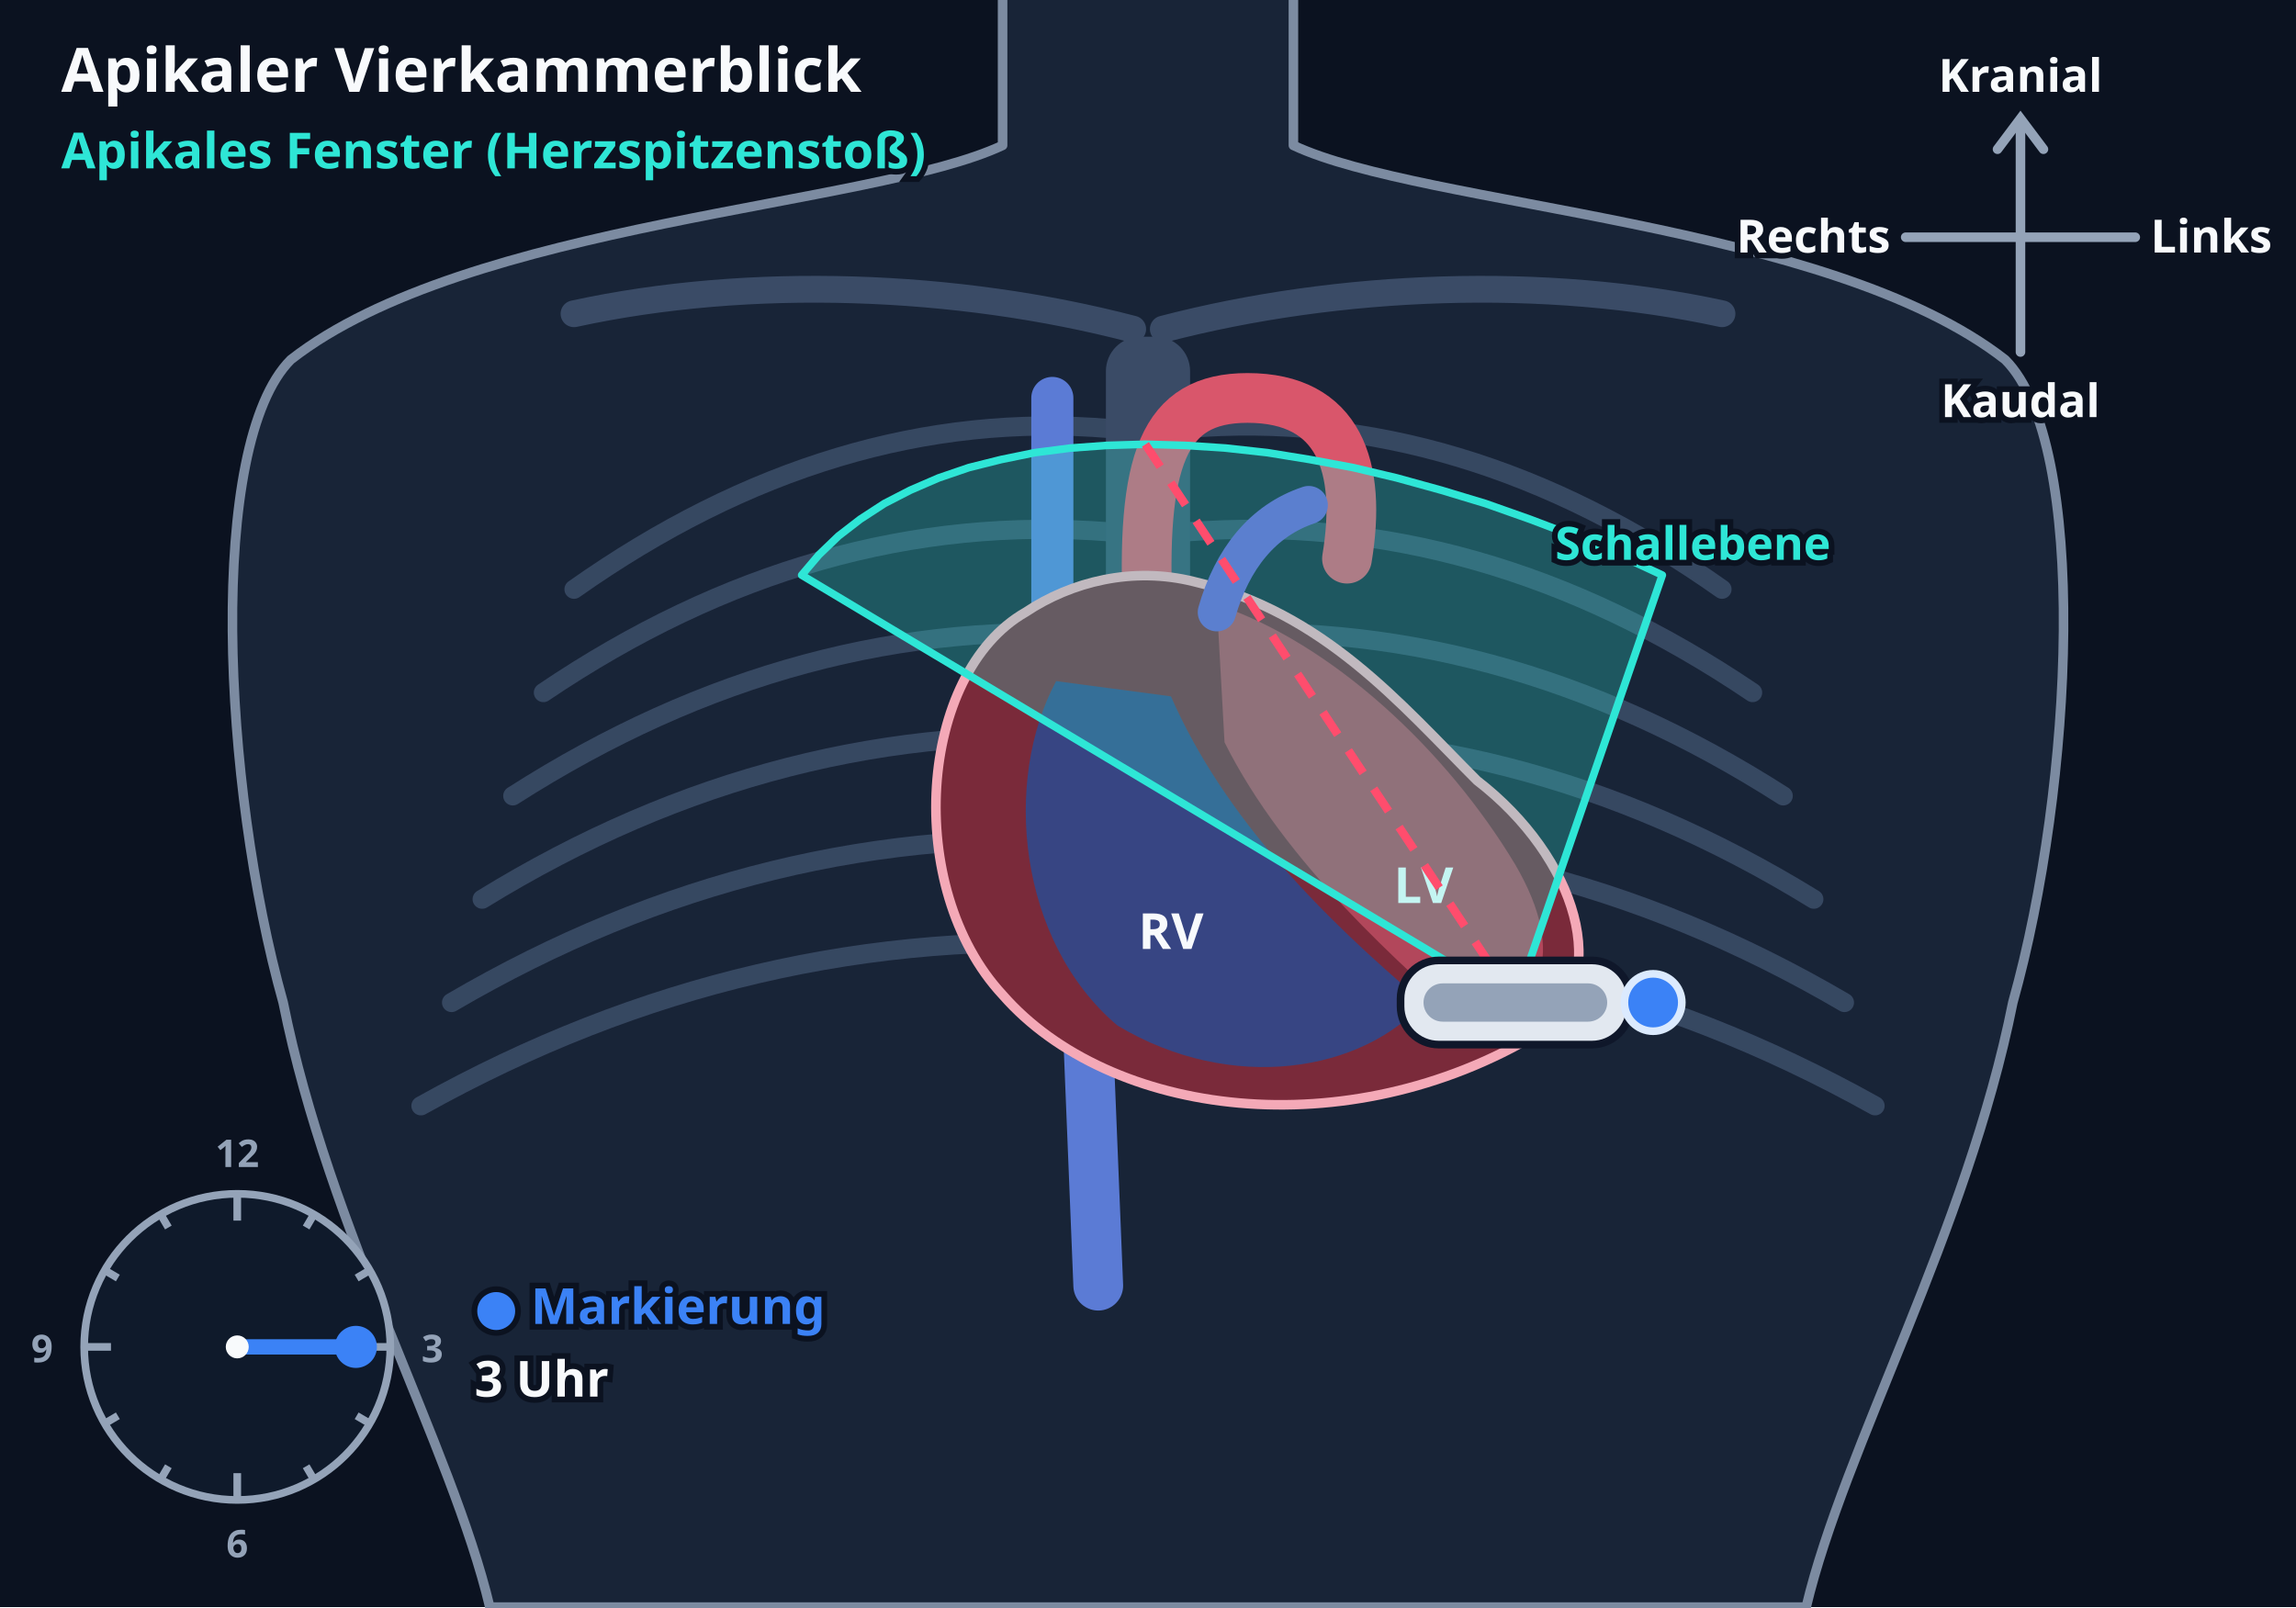
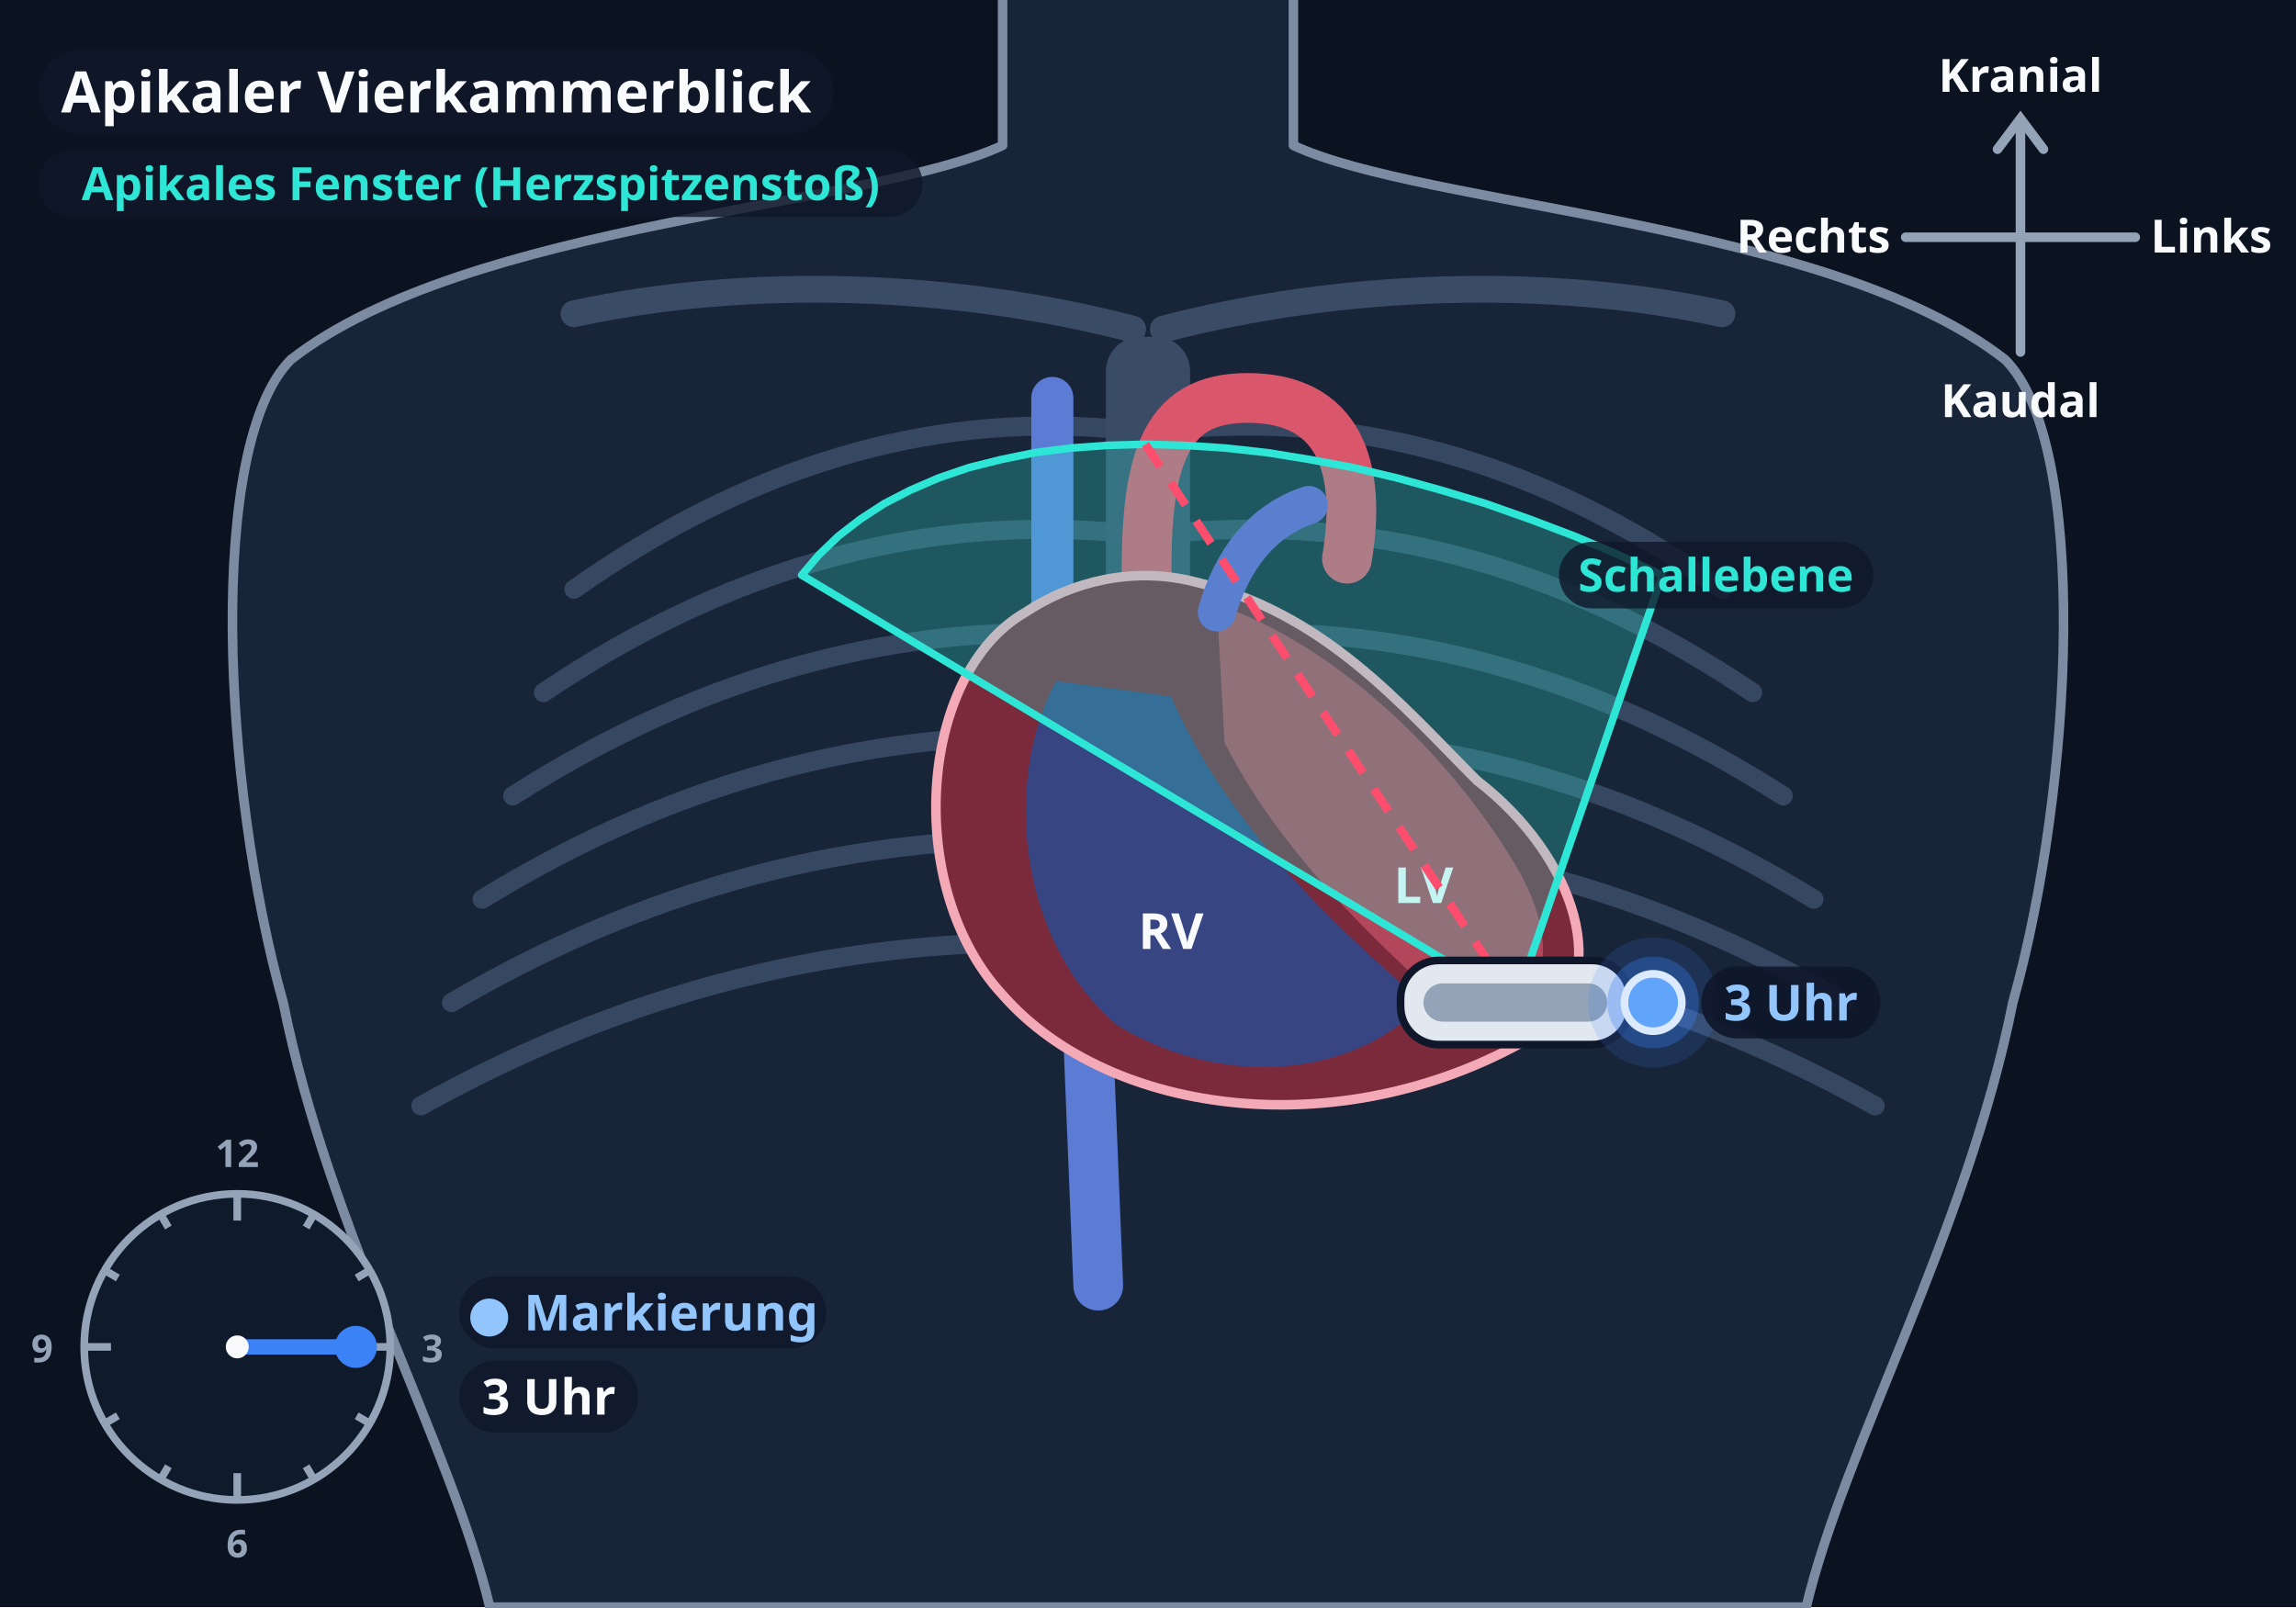
<svg xmlns="http://www.w3.org/2000/svg" width="600" height="420" viewBox="0 0 600 420">
  <rect width="600" height="420" fill="#0B1220" />
  <path d="M 262 0 L 262 38 C 228 54 122 58 76 94 C 54 116 58 205 74 262 C 86 322 118 378 128 420            L 472 420 C 482 378 514 322 526 262 C 542 205 546 116 524 94 C 478 58 372 54 338 38 L 338 0" fill="#182437" stroke="#7C8BA1" stroke-width="2.5" stroke-linejoin="round" />
  <g fill="none" stroke="#3A4B66" stroke-width="5" stroke-linecap="round" opacity="0.9">
    <path d="M 290 112 Q 218 106 150 154" />
    <path d="M 310 112 Q 382 106 450 154" />
    <path d="M 290 139 Q 213 133 142 181" />
    <path d="M 310 139 Q 387 133 458 181" />
    <path d="M 290 166 Q 209 160 134 208" />
    <path d="M 310 166 Q 391 160 466 208" />
    <path d="M 290 193 Q 204 187 126 235" />
    <path d="M 310 193 Q 396 187 474 235" />
    <path d="M 290 220 Q 200 214 118 262" />
    <path d="M 310 220 Q 400 214 482 262" />
    <path d="M 290 247 Q 196 241 110 289" />
    <path d="M 310 247 Q 404 241 490 289" />
  </g>
  <path d="M 296 86 C 250 74 196 72 150 82 M 304 86 C 350 74 404 72 450 82" fill="none" stroke="#3A4B66" stroke-width="7" stroke-linecap="round" />
  <rect x="289" y="88" width="22" height="156" rx="9" fill="#3A4B66" />
  <path d="M 291 242 L 309 242 L 300 262 Z" fill="#3A4B66" />
  <path d="M 275 158 L 275 104" stroke="#5B7BD5" stroke-width="11" stroke-linecap="round" fill="none" />
  <path d="M 284 262 L 287 336" stroke="#5B7BD5" stroke-width="13" stroke-linecap="round" fill="none" />
  <path d="M 300 162 C 298 120 304 104 326 104 C 350 104 356 122 352 146" stroke="#D9566B" stroke-width="13" stroke-linecap="round" fill="none" />
  <path d="M 268 160 C 240 176 236 232 262 260 C 290 292 352 300 402 270 C 422 256 412 224 386 204            C 366 184 346 160 312 152 C 296 148 280 152 268 160 Z" fill="#7A2A3A" stroke="#F4A9B7" stroke-width="2.5" />
  <path d="M 276 178 C 262 204 266 246 292 268 C 322 286 356 280 372 262 C 346 240 320 214 306 182 Z" fill="#2B4A8F" opacity="0.85" />
  <path d="M 318 158 C 348 168 378 196 396 226 C 410 250 402 264 386 270 C 366 252 336 226 320 194 Z" fill="#B84A5E" opacity="0.9" />
  <path d="M 318 160 C 322 146 330 136 342 132" stroke="#6A5ACD" stroke-width="10" stroke-linecap="round" fill="none" />
  <g font-family="sans-serif" font-weight="700" font-size="13" fill="#F8FAFC" text-anchor="middle">
    <text x="306" y="248">RV</text>
    <text x="372" y="236">LV</text>
  </g>
  <path d="M 396.0 262.0 L 209.5 150.3 L 214.0 145.0 L 219.1 140.1 L 224.8 135.7 L 231.1 131.6 L 237.9 128.1 L 245.3 124.9 L 253.2 122.2 L 261.6 120.1 L 270.4 118.3 L 279.7 117.1 L 289.3 116.4 L 299.3 116.1 L 309.7 116.4 L 320.3 117.1 L 331.2 118.3 L 342.3 120.1 L 353.6 122.2 L 365.0 124.9 L 376.6 128.1 L 388.2 131.6 L 399.8 135.7 L 411.4 140.1 L 423.0 145.0 L 434.4 150.3 Z" fill="#2EE6D6" fill-opacity="0.26" stroke="#2EE6D6" stroke-width="2" stroke-linejoin="round" />
  <path d="M 396.0 262.0 L 299.3 116.1" stroke="#FF4D6D" stroke-width="2.2" stroke-dasharray="7 5" fill="none" />
-   <text x="442.4" y="146.3" font-family="sans-serif" font-size="12" fill="#2EE6D6" font-weight="700" text-anchor="middle" stroke="#0B1220" stroke-width="3" paint-order="stroke">Schallebene</text>
+   <rect x="407.4" y="141.6" width="82.1" height="17.4" rx="8.7" fill="#0F172A" fill-opacity="0.8" />
+   <text x="448.4" y="154.6" font-family="sans-serif" font-weight="700" font-size="12" fill="#2EE6D6" text-anchor="middle">Schallebene</text>
  <g transform="translate(396 262) rotate(-0.0)">
    <rect x="-30" y="-11" width="60" height="22" rx="10" fill="#E2E8F0" stroke="#0F172A" stroke-width="2" />
    <rect x="-24" y="-5" width="48" height="10" rx="5" fill="#94A3B8" />
  </g>
-   <circle cx="432.0" cy="262.0" r="7.5" fill="#3B82F6" stroke="#DBEAFE" stroke-width="2" />
+   <circle cx="432.0" cy="262.0" r="17" fill="#3B82F6" fill-opacity="0.16" />
+   <circle cx="432.0" cy="262.0" r="12" fill="#3B82F6" fill-opacity="0.32" />
+   <circle cx="432.0" cy="262.0" r="7.5" fill="#60A5FA" stroke="#DBEAFE" stroke-width="2" />
+   <rect x="444.6" y="252.6" width="46.8" height="18.8" rx="9.4" fill="#0F172A" fill-opacity="0.9" />
+   <text x="468.0" y="266.7" font-family="sans-serif" font-weight="700" font-size="13" fill="#93C5FD" text-anchor="middle">3 Uhr</text>
  <g stroke="#94A3B8" stroke-width="2.5" fill="none" stroke-linecap="round">
    <path d="M 528 32 L 528 92 M 498 62 L 558 62" />
    <path d="M 522 39 L 528 31 L 534 39" />
  </g>
-   <g font-family="sans-serif" font-size="12" font-weight="700" fill="#F8FAFC" text-anchor="middle" stroke="#0B1220" stroke-width="3" paint-order="stroke">
+   <g font-family="sans-serif" font-size="12" font-weight="700" fill="#F8FAFC" text-anchor="middle">
    <text x="528" y="24">Kranial</text>
    <text x="528" y="109">Kaudal</text>
    <text x="494" y="66" text-anchor="end">Rechts</text>
    <text x="562" y="66" text-anchor="start">Links</text>
  </g>
  <circle cx="62" cy="352" r="40" fill="#0F1A2B" stroke="#94A3B8" stroke-width="2" />
  <g stroke="#94A3B8" stroke-width="2">
    <path d="M 62.0 319.0 L 62.0 312.0" />
    <path d="M 80.0 320.8 L 82.0 317.4" />
    <path d="M 93.2 334.0 L 96.6 332.0" />
    <path d="M 95.0 352.0 L 102.0 352.0" />
    <path d="M 93.2 370.0 L 96.6 372.0" />
    <path d="M 80.0 383.2 L 82.0 386.6" />
    <path d="M 62.0 385.0 L 62.0 392.0" />
    <path d="M 44.0 383.2 L 42.0 386.6" />
    <path d="M 30.8 370.0 L 27.4 372.0" />
    <path d="M 29.0 352.0 L 22.0 352.0" />
    <path d="M 30.8 334.0 L 27.4 332.0" />
    <path d="M 44.0 320.8 L 42.0 317.4" />
  </g>
  <path d="M 62 352 L 93.0 352.0" stroke="#3B82F6" stroke-width="4" stroke-linecap="round" />
  <circle cx="93.0" cy="352.0" r="4.5" fill="#3B82F6" stroke="#3B82F6" stroke-width="2" />
  <circle cx="62" cy="352" r="3" fill="#F8FAFC" />
  <g font-family="sans-serif" font-size="10" font-weight="700" fill="#94A3B8" text-anchor="middle">
    <text x="62.0" y="305.0">12</text>
    <text x="113.0" y="356.0">3</text>
    <text x="62.0" y="407.0">6</text>
    <text x="11.0" y="356.0">9</text>
  </g>
-   <text x="124" y="346" font-family="sans-serif" font-size="13" font-weight="700" fill="#3B82F6" stroke="#0B1220" stroke-width="3" paint-order="stroke">● Markierung</text>
-   <text x="124" y="365" font-family="sans-serif" font-size="13" font-weight="700" fill="#F8FAFC" stroke="#0B1220" stroke-width="3" paint-order="stroke">3 Uhr</text>
-   <g font-family="sans-serif" font-weight="700" stroke="#0B1220" stroke-width="3" paint-order="stroke">
-     <text x="16" y="24" font-size="16" fill="#F8FAFC" text-anchor="start">Apikaler Vierkammerblick</text>
-     <text x="16" y="44" font-size="13" fill="#2EE6D6" text-anchor="start">Apikales Fenster (Herzspitzenstoß)</text>
-   </g>
+   <rect x="120.0" y="333.6" width="95.9" height="18.8" rx="9.4" fill="#0F172A" fill-opacity="0.8" />
+   <text x="168.0" y="347.7" font-family="sans-serif" font-weight="700" font-size="13" fill="#93C5FD" text-anchor="middle">● Markierung</text>
+   <rect x="120.0" y="355.6" width="46.8" height="18.8" rx="9.4" fill="#0F172A" fill-opacity="0.8" />
+   <text x="143.4" y="369.7" font-family="sans-serif" font-weight="700" font-size="13" fill="#F8FAFC" text-anchor="middle">3 Uhr</text>
+   <rect x="10.0" y="13.1" width="207.9" height="21.8" rx="10.9" fill="#0F172A" fill-opacity="0.8" />
+   <text x="114.0" y="29.4" font-family="sans-serif" font-weight="700" font-size="15" fill="#F8FAFC" text-anchor="middle">Apikaler Vierkammerblick</text>
+   <rect x="10.0" y="39.3" width="231.1" height="17.4" rx="8.7" fill="#0F172A" fill-opacity="0.8" />
+   <text x="125.6" y="52.3" font-family="sans-serif" font-weight="700" font-size="12" fill="#2EE6D6" text-anchor="middle">Apikales Fenster (Herzspitzenstoß)</text>
</svg>
